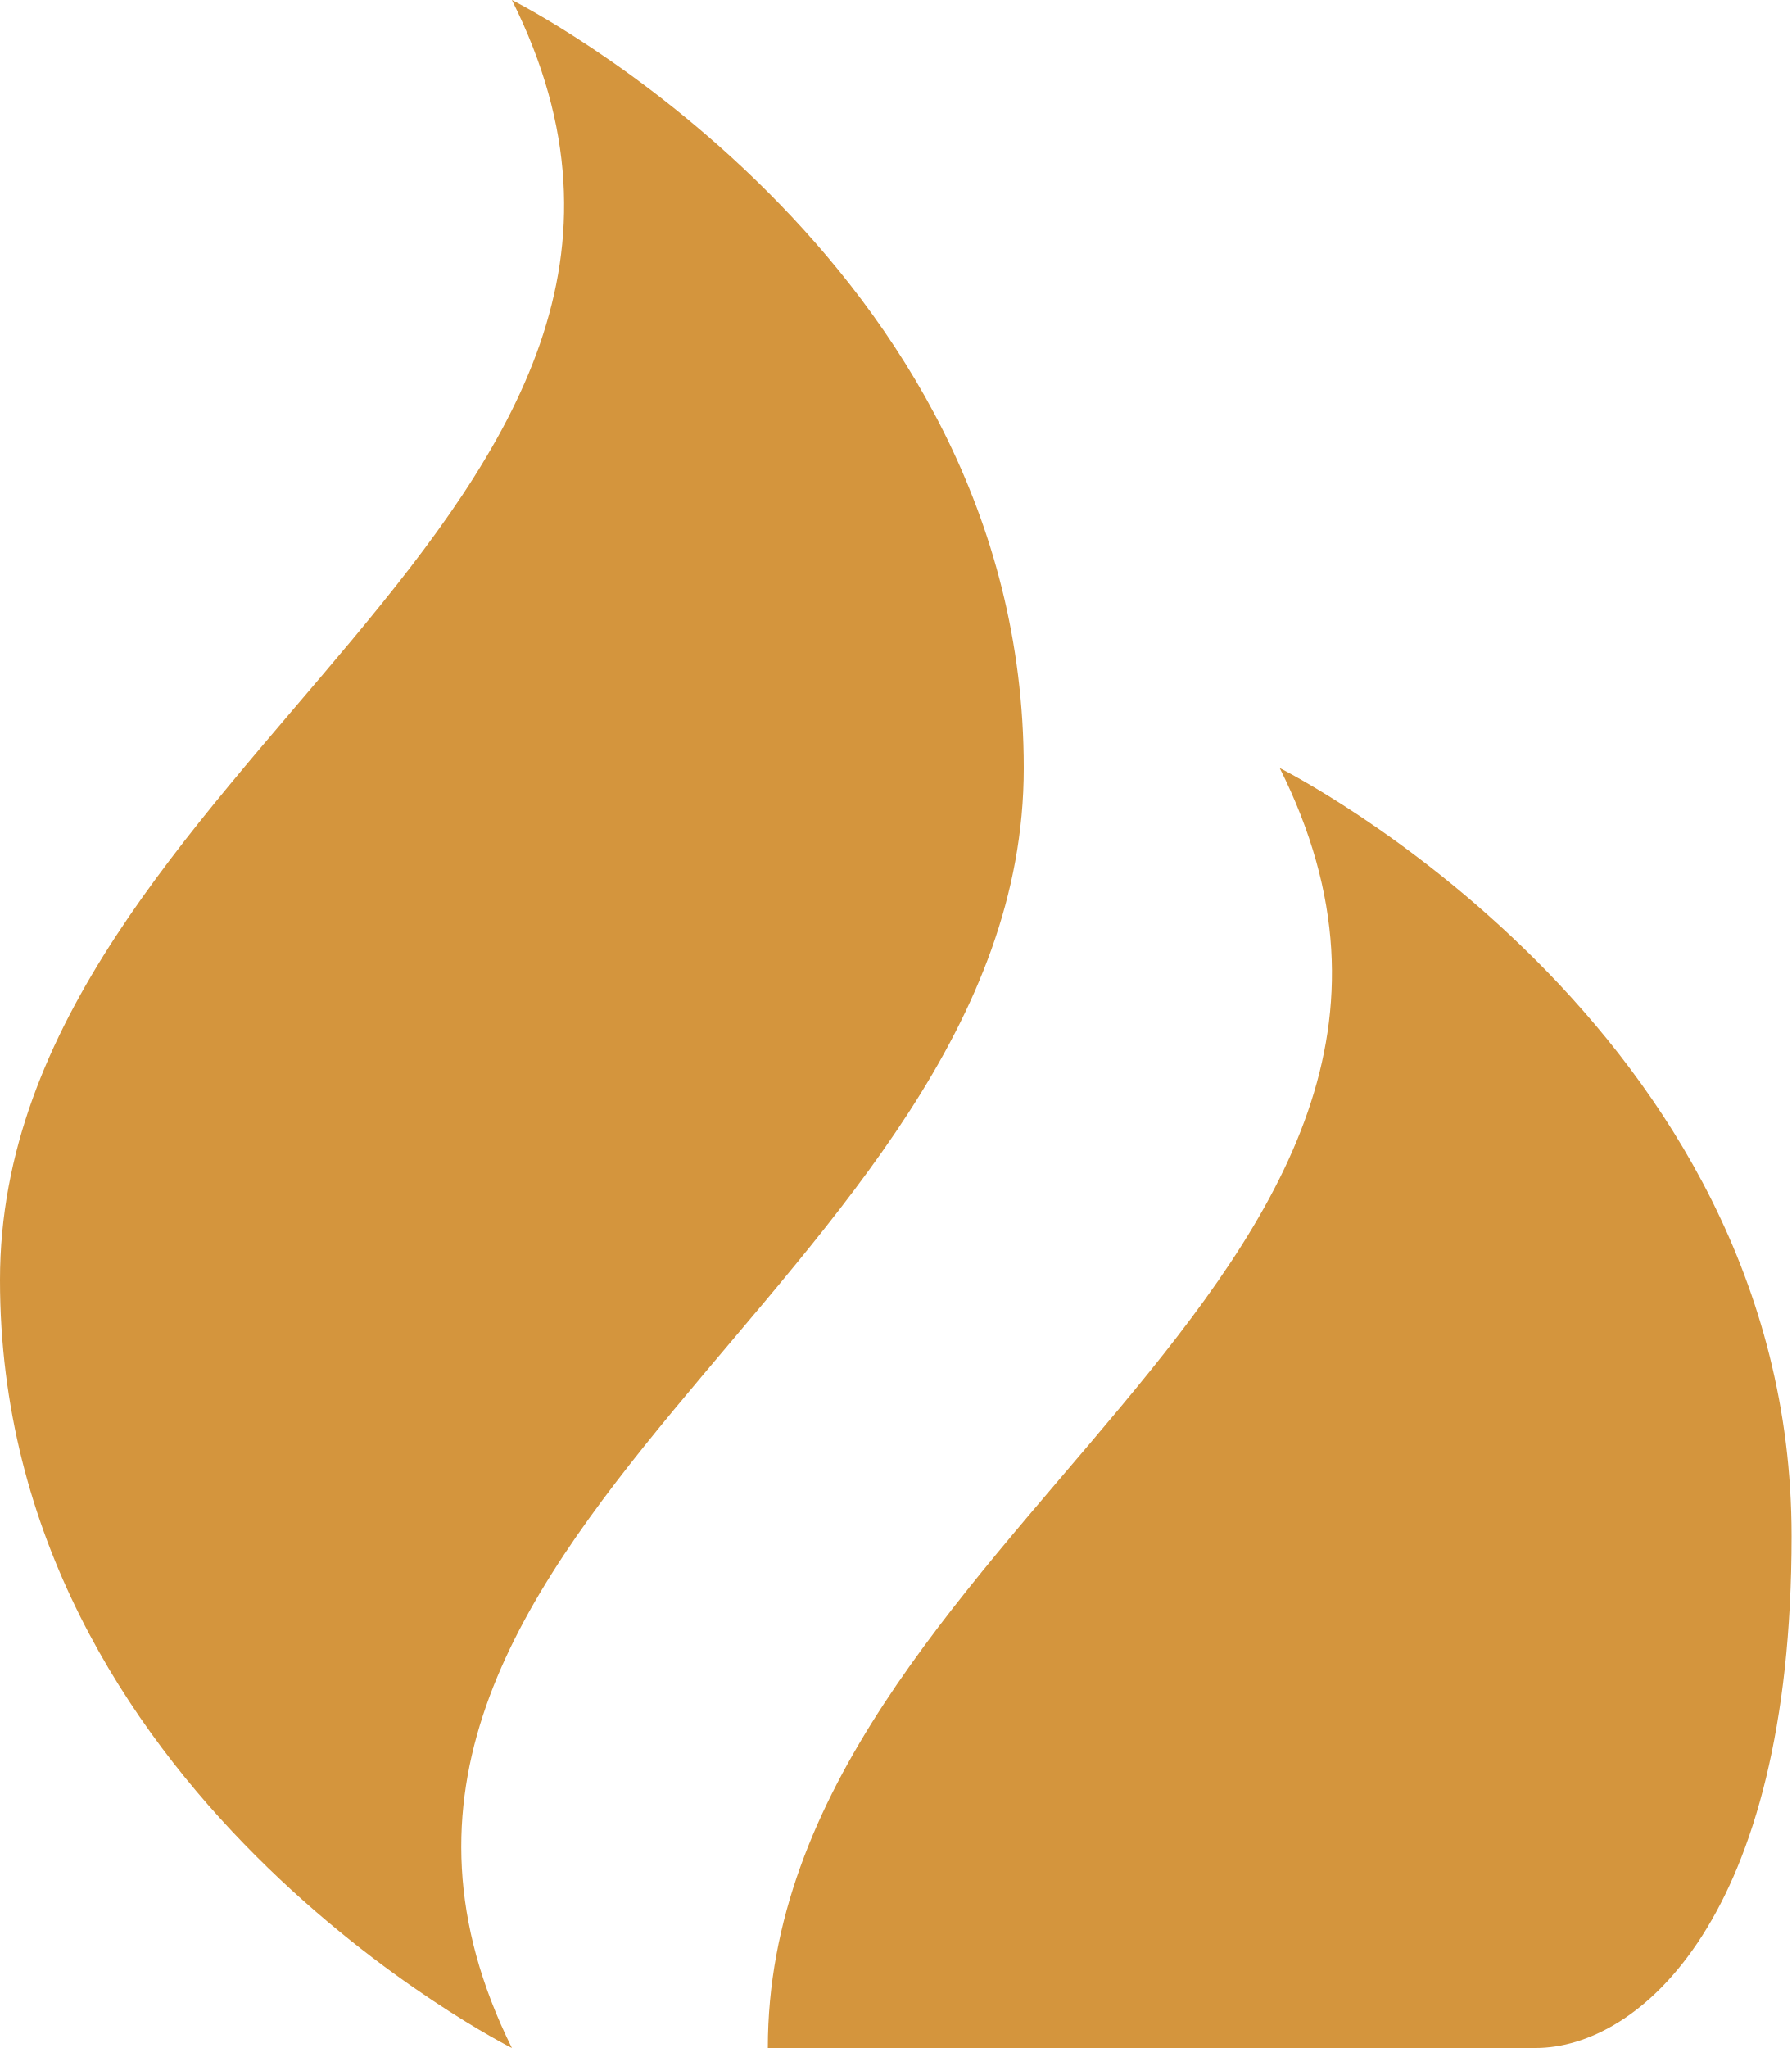
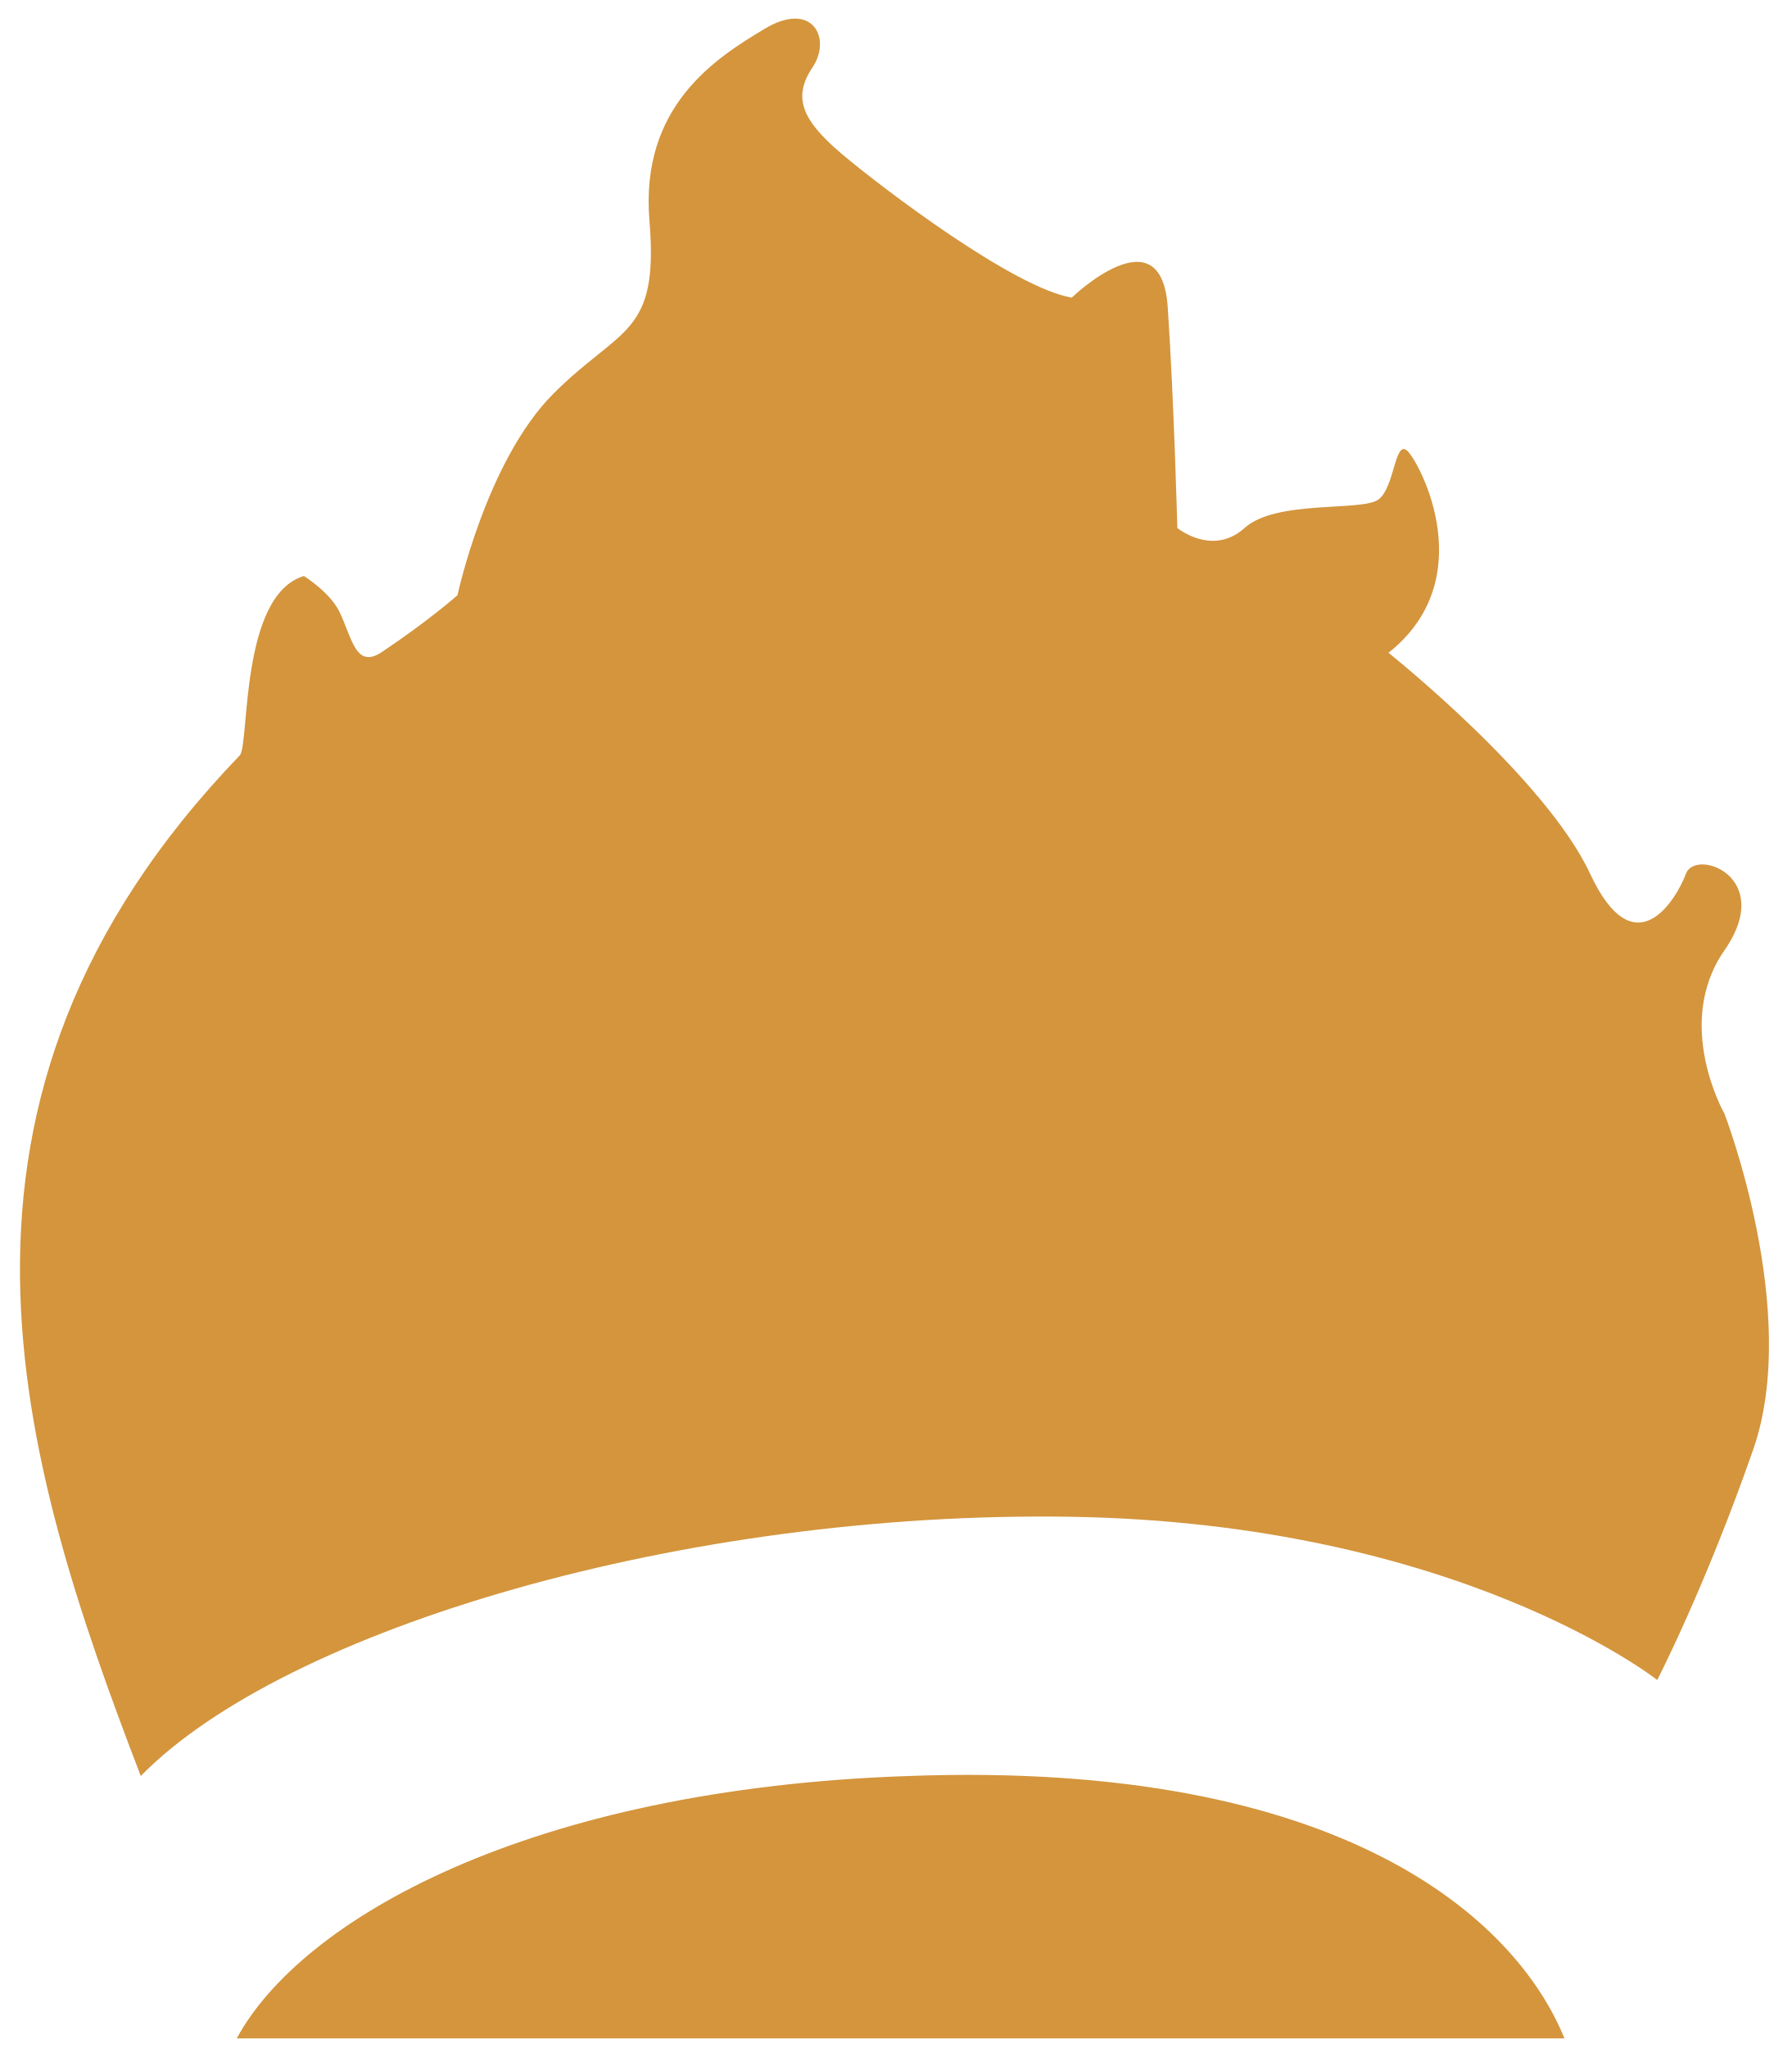
- <svg xmlns="http://www.w3.org/2000/svg" id="Layer_1" data-name="Layer 1" width="56" height="64" viewBox="0 0 56 64">
-   <defs>
-     <style>.cls-1{fill:#d4953d;}</style>
-   </defs>
-   <path class="cls-1" d="M16,0C24,16,0,24,0,40S16,64,16,64C8.16,48.16,32,40,32,24S16,0,16,0ZM40,24c8,16-16,24-16,40H48c3.2,0,8-4,8-16C56,32,40,24,40,24Z" />
+ <svg xmlns="http://www.w3.org/2000/svg" version="1.0" id="Layer_1" x="0px" y="0px" width="56px" height="64px" viewBox="0 0 56 64" style="enable-background:new 0 0 56 64;" xml:space="preserve">
+   <style type="text/css">
+ 	.st0{fill:#D4953D;}
+ </style>
+   <g>
+     <g>
+       <path class="st0" d="M53.9,34.8c0,0-1.6-2.8,0-5.1s-0.9-3.2-1.2-2.4s-1.6,3-3,0s-6.3-6.9-6.3-6.9c2.9-2.3,1-5.9,0.6-6.3    s-0.4,1.1-0.9,1.5s-3.2,0-4.2,0.9c-1,0.9-2.1,0-2.1,0s-0.1-3.9-0.3-6.9s-3-0.3-3-0.3c-1.8-0.3-5.9-3.4-7.2-4.5    C25,3.7,24.8,3,25.4,2.1s0-2.1-1.5-1.2s-3.9,2.4-3.6,6s-0.9,3.3-3,5.4s-3,6.3-3,6.3s-0.9,0.8-2.4,1.8c-0.8,0.5-0.9-0.5-1.3-1.3    C10.3,18.5,9.5,18,9.5,18c-2,0.6-1.7,5.2-2,5.6c-10.4,10.8-6.9,22-3.1,31.9c4.5-4.6,17-8.3,29.1-8.1s18.3,5.1,18.3,5.1    s1.5-2.9,3-7.2S53.9,34.8,53.9,34.8z M28.4,55.5c-11.9,0.4-19,4.5-21,8.2h41.5C47.4,60,42,55,28.4,55.5z" />
+     </g>
+   </g>
</svg>
